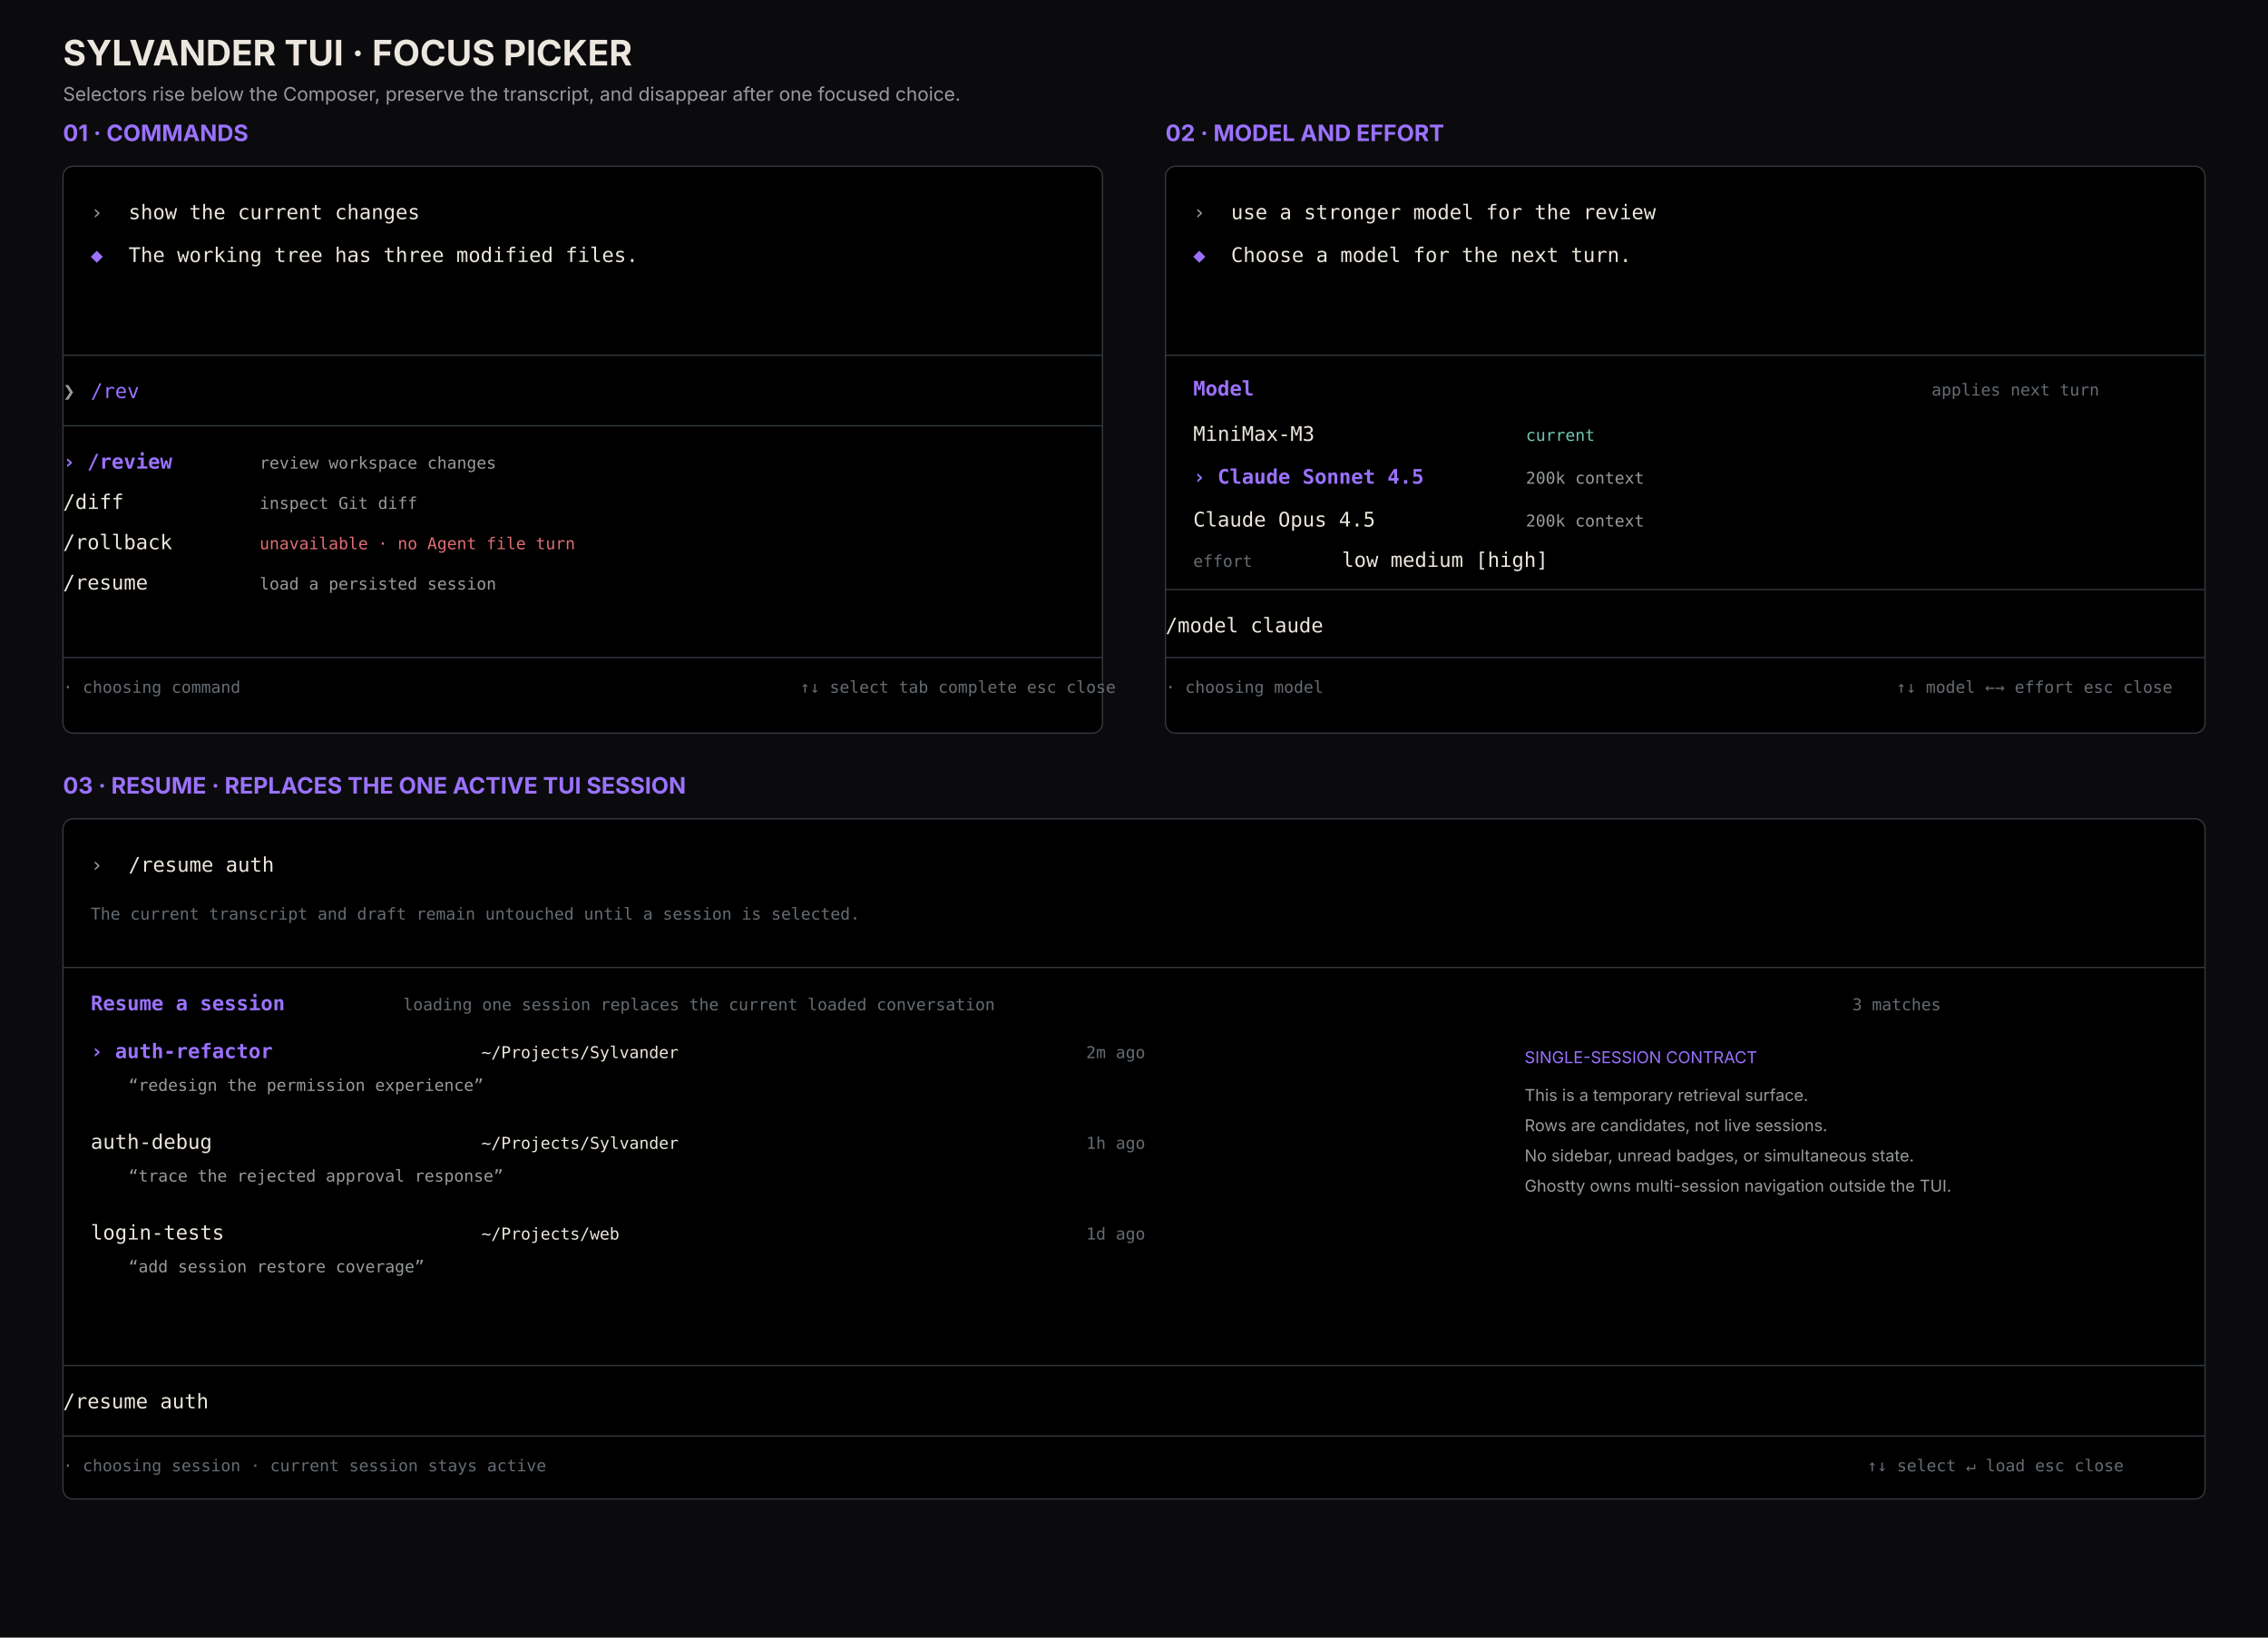
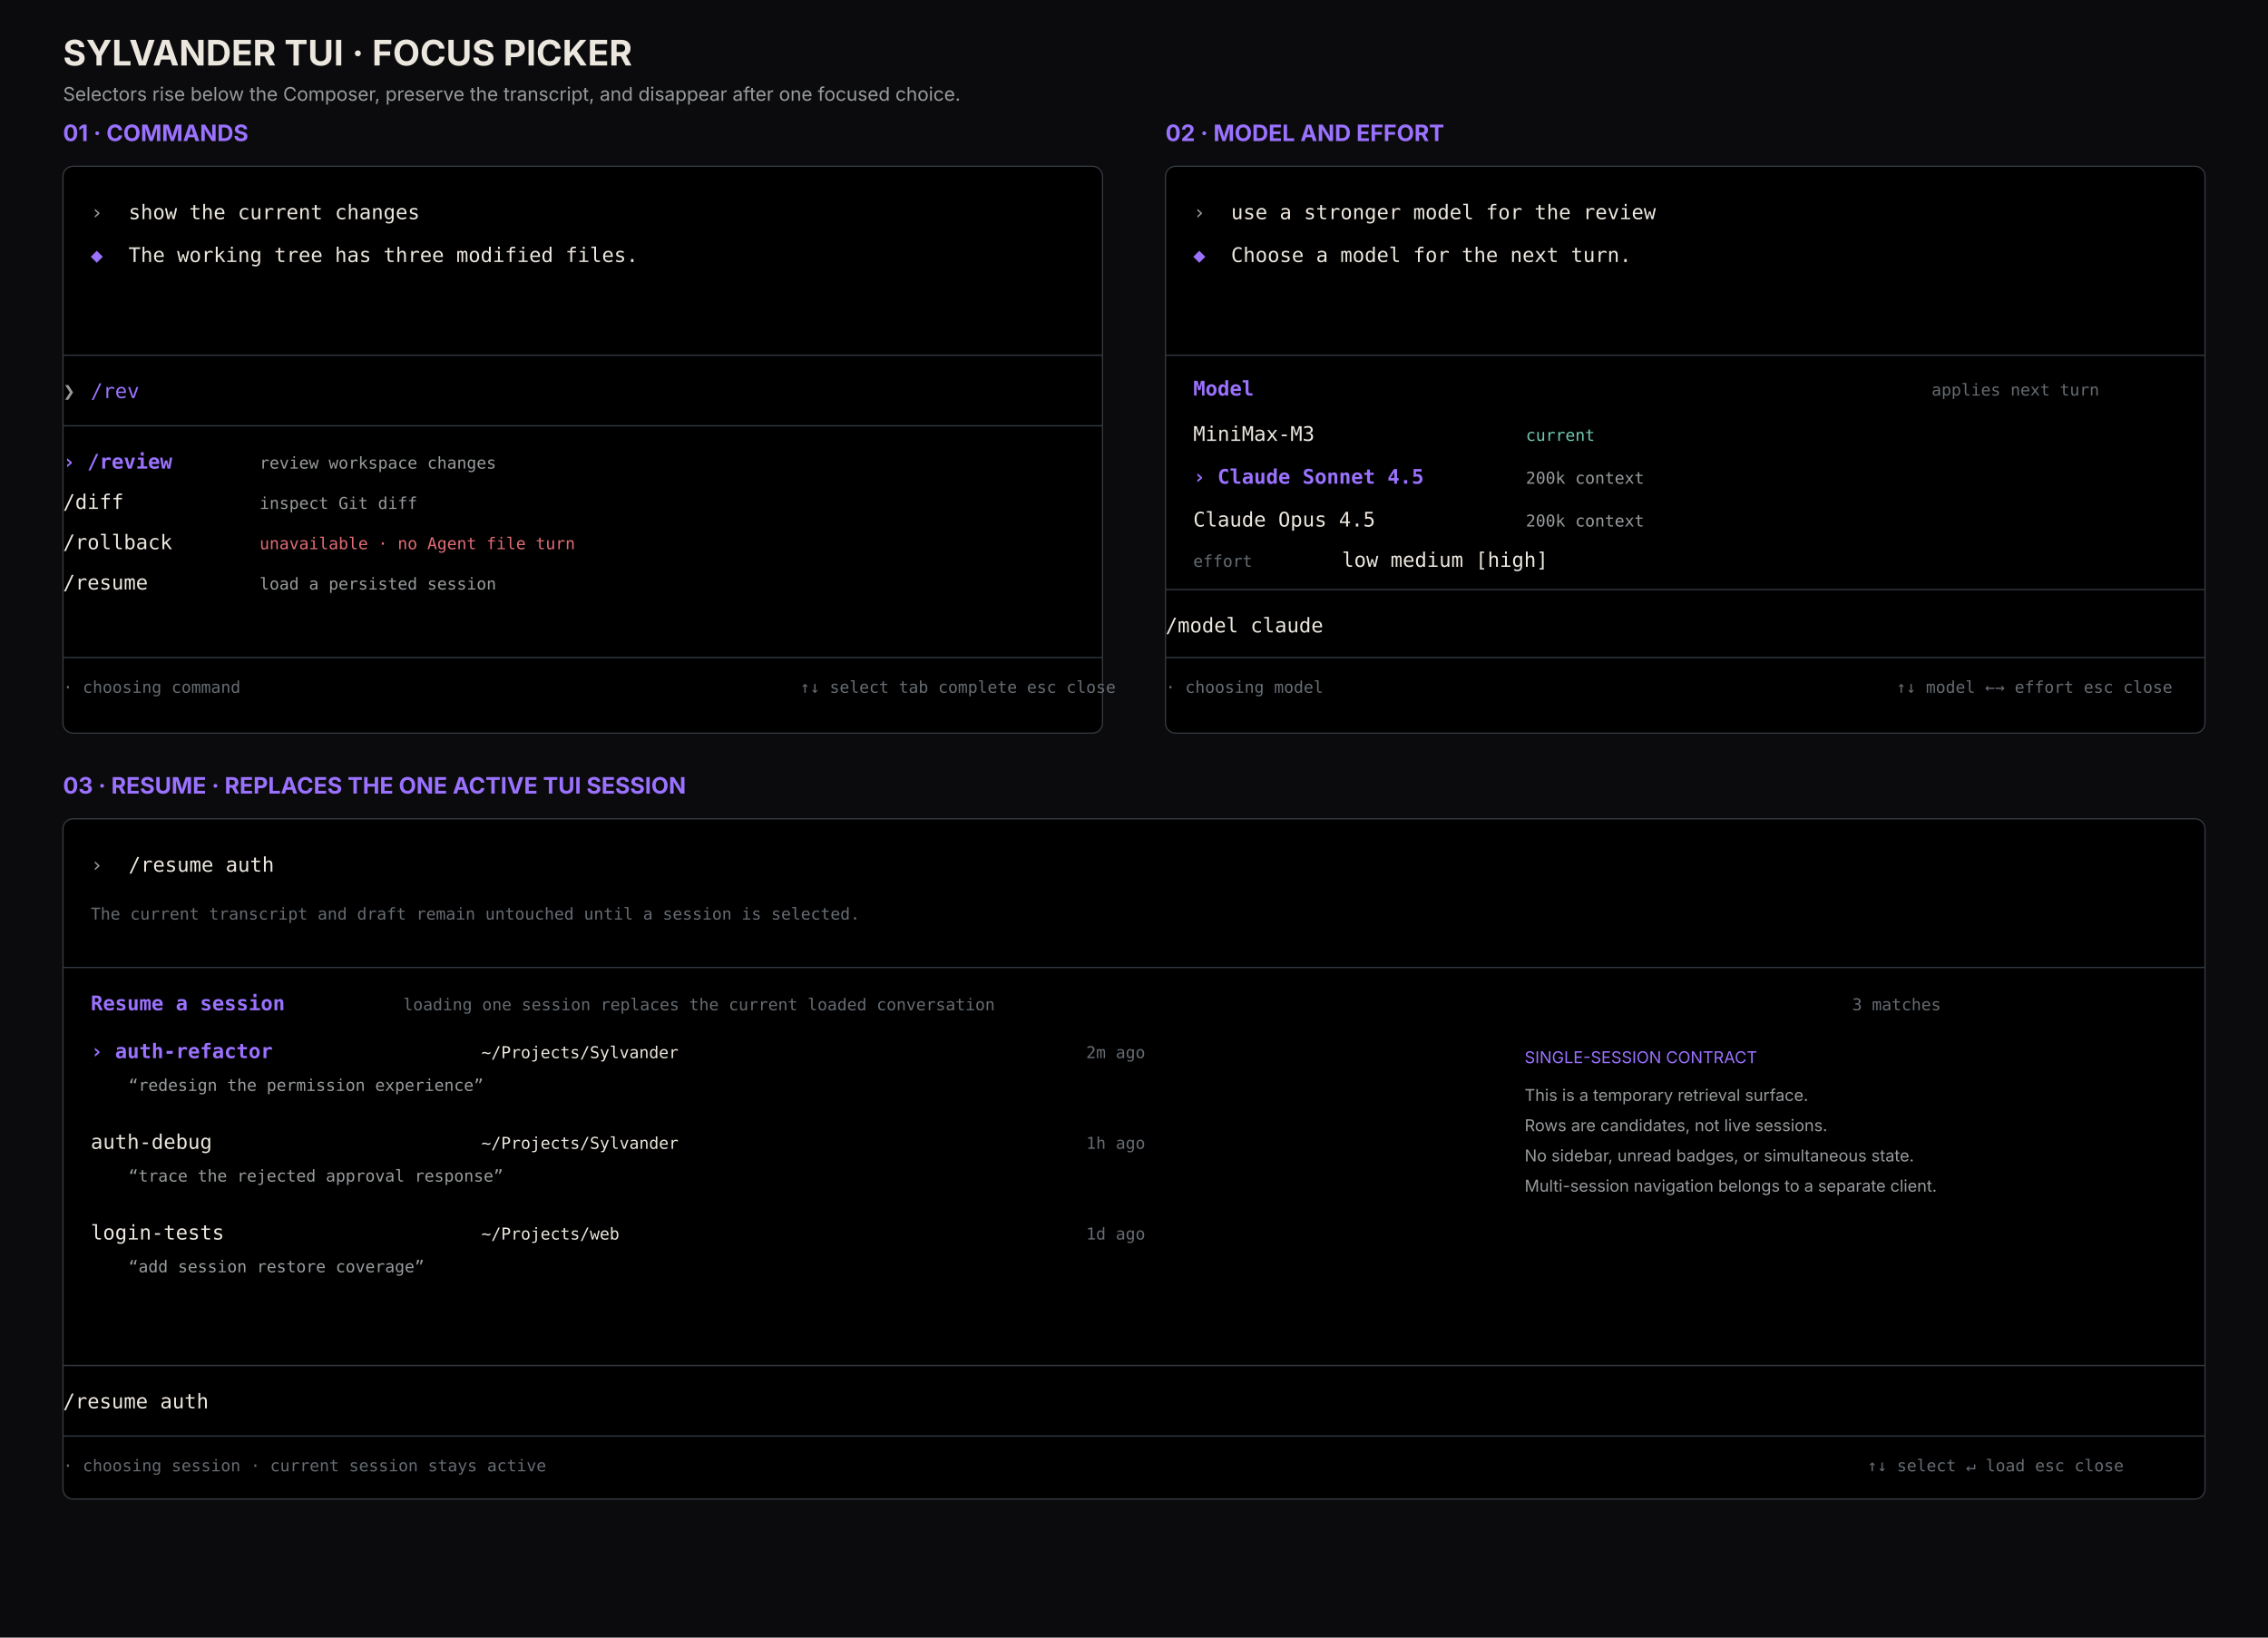
<svg xmlns="http://www.w3.org/2000/svg" width="1800" height="1300" viewBox="0 0 1800 1300">
  <defs>
    <style>
    .page{fill:#0B0B0D}.screen{fill:#000;stroke:#343A40;stroke-width:1}.text{fill:#ECE7DE}.dim{fill:#989B9D}.muted{fill:#666C72}.warm{fill:#F0BE72}.violet{fill:#9B72FF}.active{fill:#75A7E8}.ok{fill:#72C7B1}.wait{fill:#D9AF62}.danger{fill:#E06C75}.rule{stroke:#343A40;stroke-width:1}
    .title{font:700 28px Inter,system-ui,sans-serif}.subtitle{font:15px Inter,system-ui,sans-serif}.head{font:700 18px Inter,system-ui,sans-serif}.mono{font:16px 'SFMono-Regular',Menlo,monospace;white-space:pre}.monoBold{font:700 16px 'SFMono-Regular',Menlo,monospace;white-space:pre}.small{font:13px 'SFMono-Regular',Menlo,monospace;white-space:pre}.note{font:13px Inter,system-ui,sans-serif}
  </style>
  </defs>
  <rect class="page" width="1800" height="1300" />
  <text class="title text" x="50" y="52">SYLVANDER TUI · FOCUS PICKER</text>
  <text class="subtitle dim" x="50" y="80">Selectors rise below the Composer, preserve the transcript, and disappear after one focused choice.</text>
  <g id="command-picker" transform="translate(50 112)">
    <text class="head violet">01 · COMMANDS</text>
    <rect class="screen" y="20" width="825" height="450" rx="8" />
    <g class="mono" transform="translate(22 62)">
      <text class="dim">›</text>
      <text class="text" x="30">show the current changes</text>
      <text class="violet" y="34">◆</text>
      <text class="text" x="30" y="34">The working tree has three modified files.</text>
    </g>
    <g id="command-results">
      <line class="rule" x1="0" y1="170" x2="825" y2="170" />
      <text class="mono dim" x="0" y="204">❯ </text>
      <text class="mono violet" x="22" y="204">/rev</text>
      <line class="rule" x1="0" y1="226" x2="825" y2="226" />
      <text class="monoBold violet" x="0" y="260">› /review</text>
      <text class="small dim" x="156" y="260">review workspace changes</text>
      <text class="mono text" x="0" y="292">  /diff</text>
      <text class="small dim" x="156" y="292">inspect Git diff</text>
      <text class="mono text" x="0" y="324">  /rollback</text>
      <text class="small danger" x="156" y="324">unavailable · no Agent file turn</text>
      <text class="mono text" x="0" y="356">  /resume</text>
      <text class="small dim" x="156" y="356">load a persisted session</text>
      <line class="rule" x1="0" y1="410" x2="825" y2="410" />
      <text class="small muted" x="0" y="438">· choosing command</text>
      <text class="small muted" x="585" y="438">↑↓ select  tab complete  esc close</text>
    </g>
  </g>
  <g id="model-picker" transform="translate(925 112)">
    <text class="head violet">02 · MODEL AND EFFORT</text>
    <rect class="screen" y="20" width="825" height="450" rx="8" />
    <g class="mono" transform="translate(22 62)">
      <text class="dim">›</text>
      <text class="text" x="30">use a stronger model for the review</text>
      <text class="violet" y="34">◆</text>
      <text class="text" x="30" y="34">Choose a model for the next turn.</text>
    </g>
    <g id="model-results">
      <line class="rule" x1="0" y1="170" x2="825" y2="170" />
      <text class="monoBold violet" x="22" y="202">Model</text>
      <text class="small muted" x="608" y="202">applies next turn</text>
      <text class="mono text" x="22" y="238">  MiniMax-M3</text>
      <text class="small ok" x="286" y="238">current</text>
      <text class="monoBold violet" x="22" y="272">› Claude Sonnet 4.5</text>
      <text class="small dim" x="286" y="272">200k context</text>
      <text class="mono text" x="22" y="306">  Claude Opus 4.5</text>
      <text class="small dim" x="286" y="306">200k context</text>
      <text class="small muted" x="22" y="338">effort</text>
      <text class="mono text" x="140" y="338">low   medium  [high]</text>
      <line class="rule" x1="0" y1="356" x2="825" y2="356" />
      <text class="mono text" x="0" y="390">/model claude</text>
      <line class="rule" x1="0" y1="410" x2="825" y2="410" />
      <text class="small muted" x="0" y="438">· choosing model</text>
      <text class="small muted" x="580" y="438">↑↓ model  ←→ effort  esc close</text>
    </g>
  </g>
  <g id="resume-picker" transform="translate(50 630)">
    <text class="head violet">03 · RESUME · REPLACES THE ONE ACTIVE TUI SESSION</text>
    <rect class="screen" y="20" width="1700" height="540" rx="8" />
    <g id="resume-transcript" class="mono" transform="translate(22 62)">
      <text class="dim">›</text>
      <text class="text" x="30">/resume auth</text>
      <text class="small muted" y="38">The current transcript and draft remain untouched until a session is selected.</text>
    </g>
    <g id="resume-results">
      <line class="rule" x1="0" y1="138" x2="1700" y2="138" />
      <text class="monoBold violet" x="22" y="172">Resume a session</text>
      <text class="small muted" x="270" y="172">loading one session replaces the current loaded conversation</text>
      <text class="small muted" x="1420" y="172">3 matches</text>
      <g transform="translate(22 210)">
        <text class="monoBold violet">› auth-refactor</text>
        <text class="small text" x="310">~/Projects/Sylvander</text>
        <text class="small muted" x="790">2m ago</text>
        <text class="small dim" x="30" y="26">“redesign the permission experience”</text>
        <text class="mono text" y="72">  auth-debug</text>
        <text class="small text" x="310" y="72">~/Projects/Sylvander</text>
        <text class="small muted" x="790" y="72">1h ago</text>
        <text class="small dim" x="30" y="98">“trace the rejected approval response”</text>
        <text class="mono text" y="144">  login-tests</text>
        <text class="small text" x="310" y="144">~/Projects/web</text>
        <text class="small muted" x="790" y="144">1d ago</text>
        <text class="small dim" x="30" y="170">“add session restore coverage”</text>
      </g>
      <line class="rule" x1="0" y1="454" x2="1700" y2="454" />
      <text class="mono text" x="0" y="488">/resume auth</text>
      <line class="rule" x1="0" y1="510" x2="1700" y2="510" />
      <text class="small muted" x="0" y="538">· choosing session · current session stays active</text>
      <text class="small muted" x="1432" y="538">↑↓ select   ↵ load   esc close</text>
    </g>
    <g id="resume-notes" transform="translate(1160 214)">
      <text class="note violet">SINGLE-SESSION CONTRACT</text>
      <text class="note dim" y="30">This is a temporary retrieval surface.</text>
      <text class="note dim" y="54">Rows are candidates, not live sessions.</text>
      <text class="note dim" y="78">No sidebar, unread badges, or simultaneous state.</text>
-       <text class="note dim" y="102">Ghostty owns multi-session navigation outside the TUI.</text>
+       <text class="note dim" y="102">Multi-session navigation belongs to a separate client.</text>
    </g>
  </g>
</svg>
